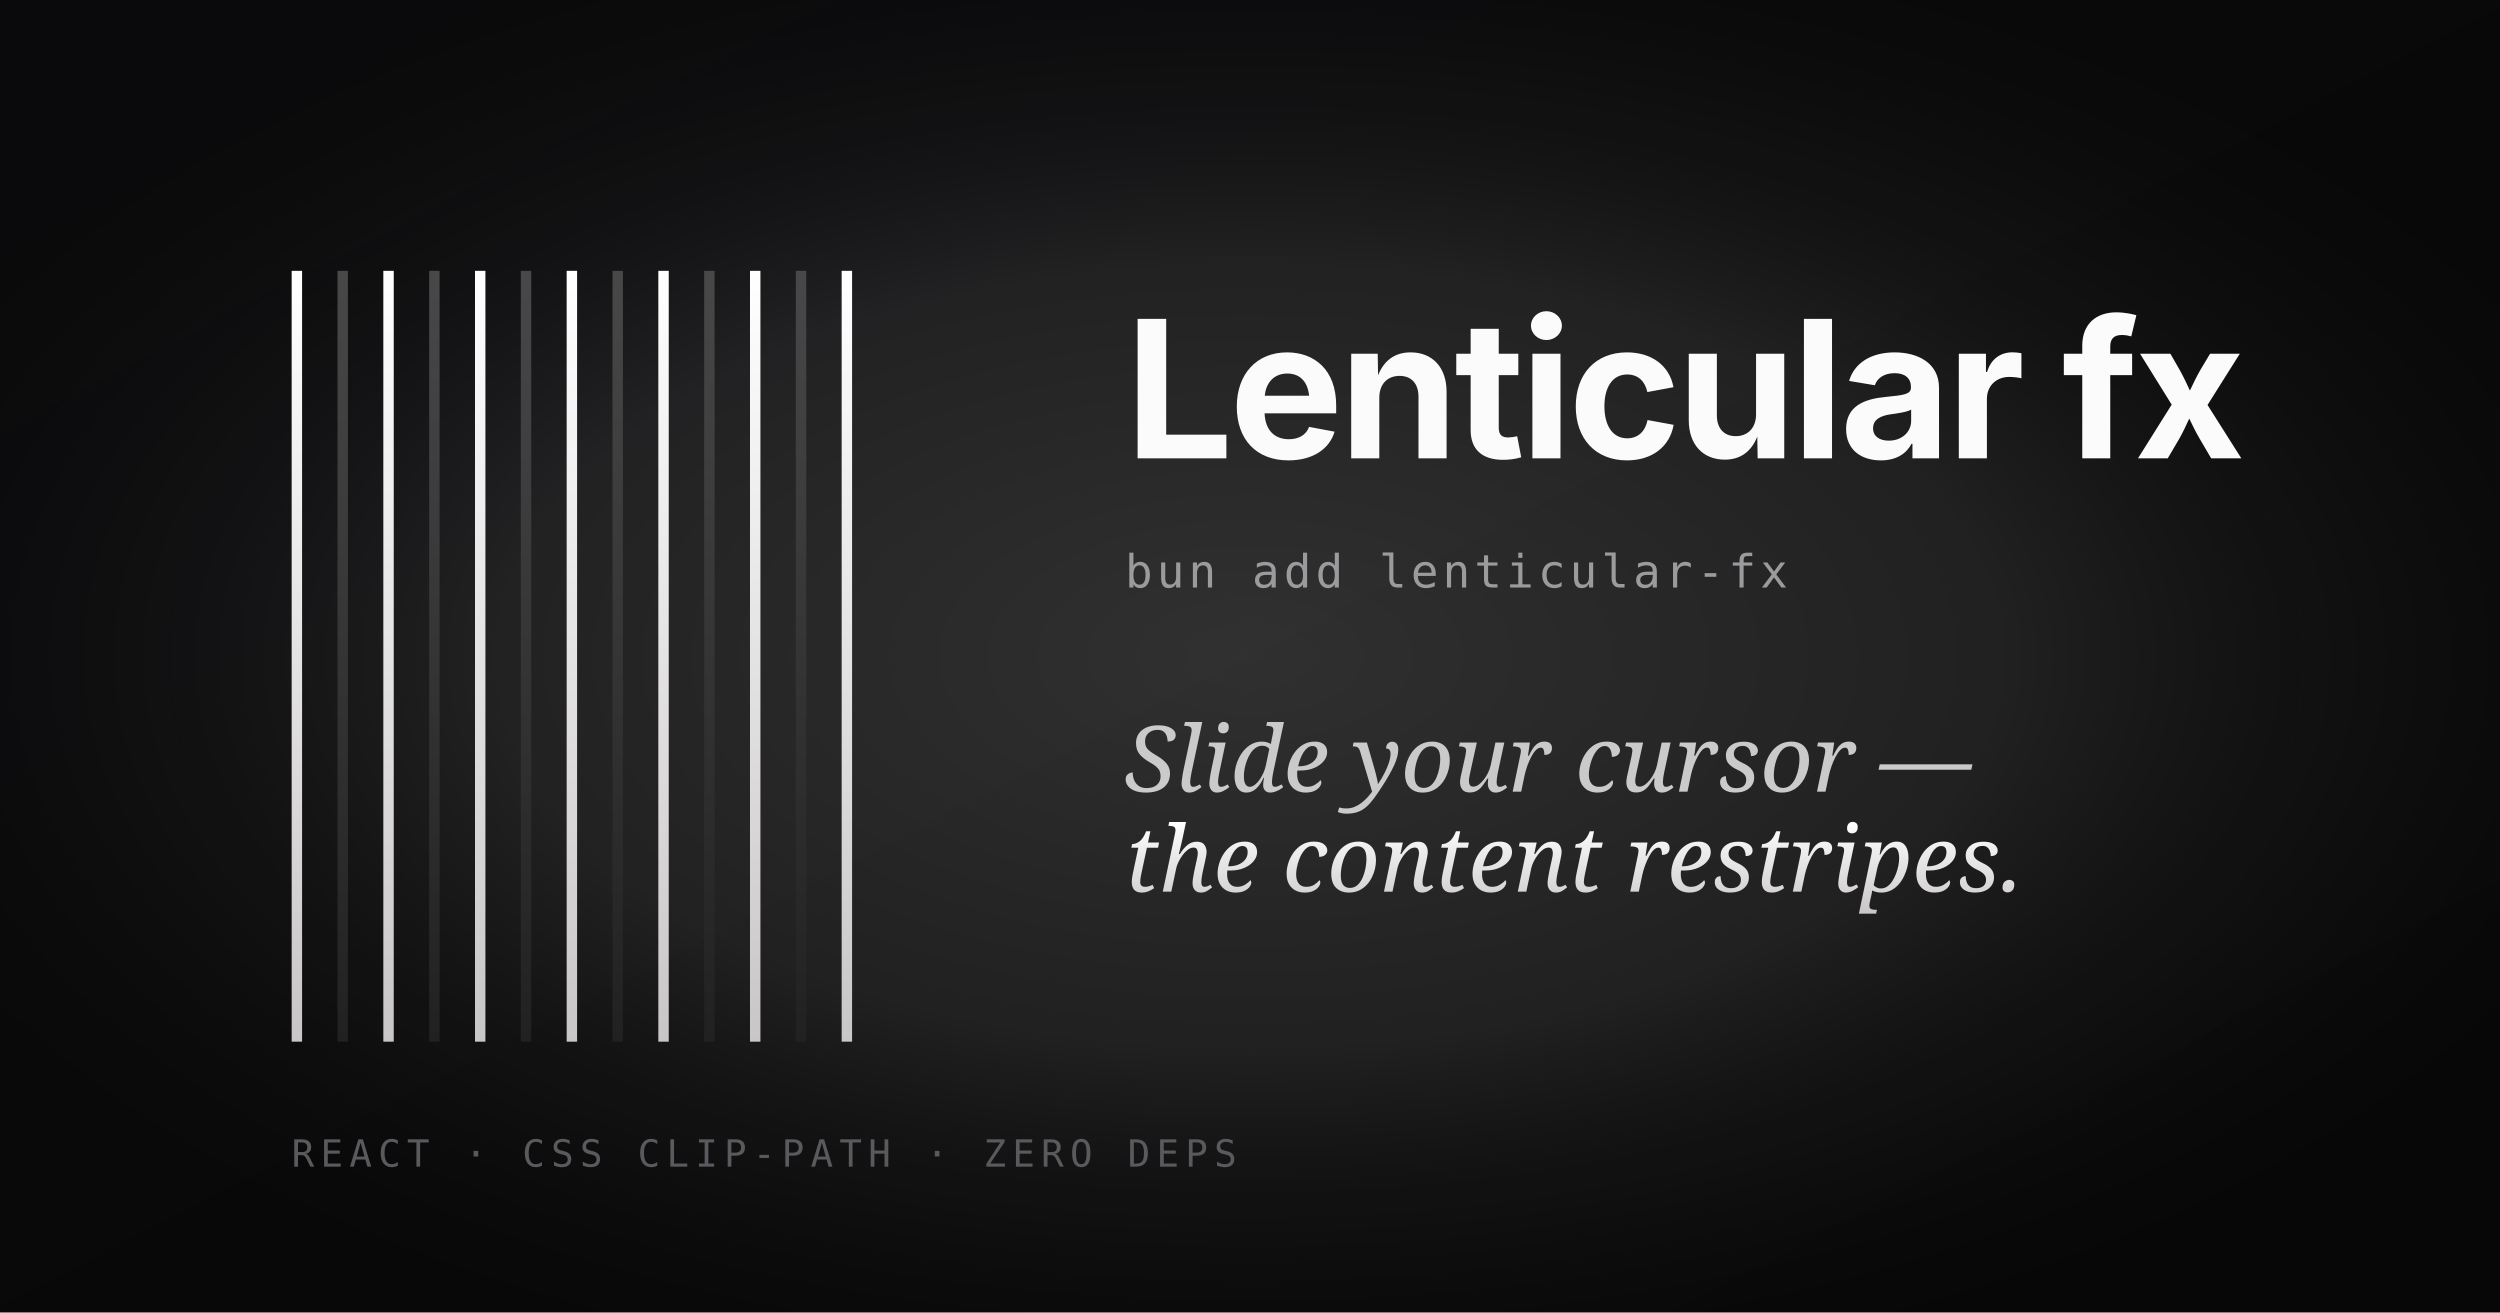
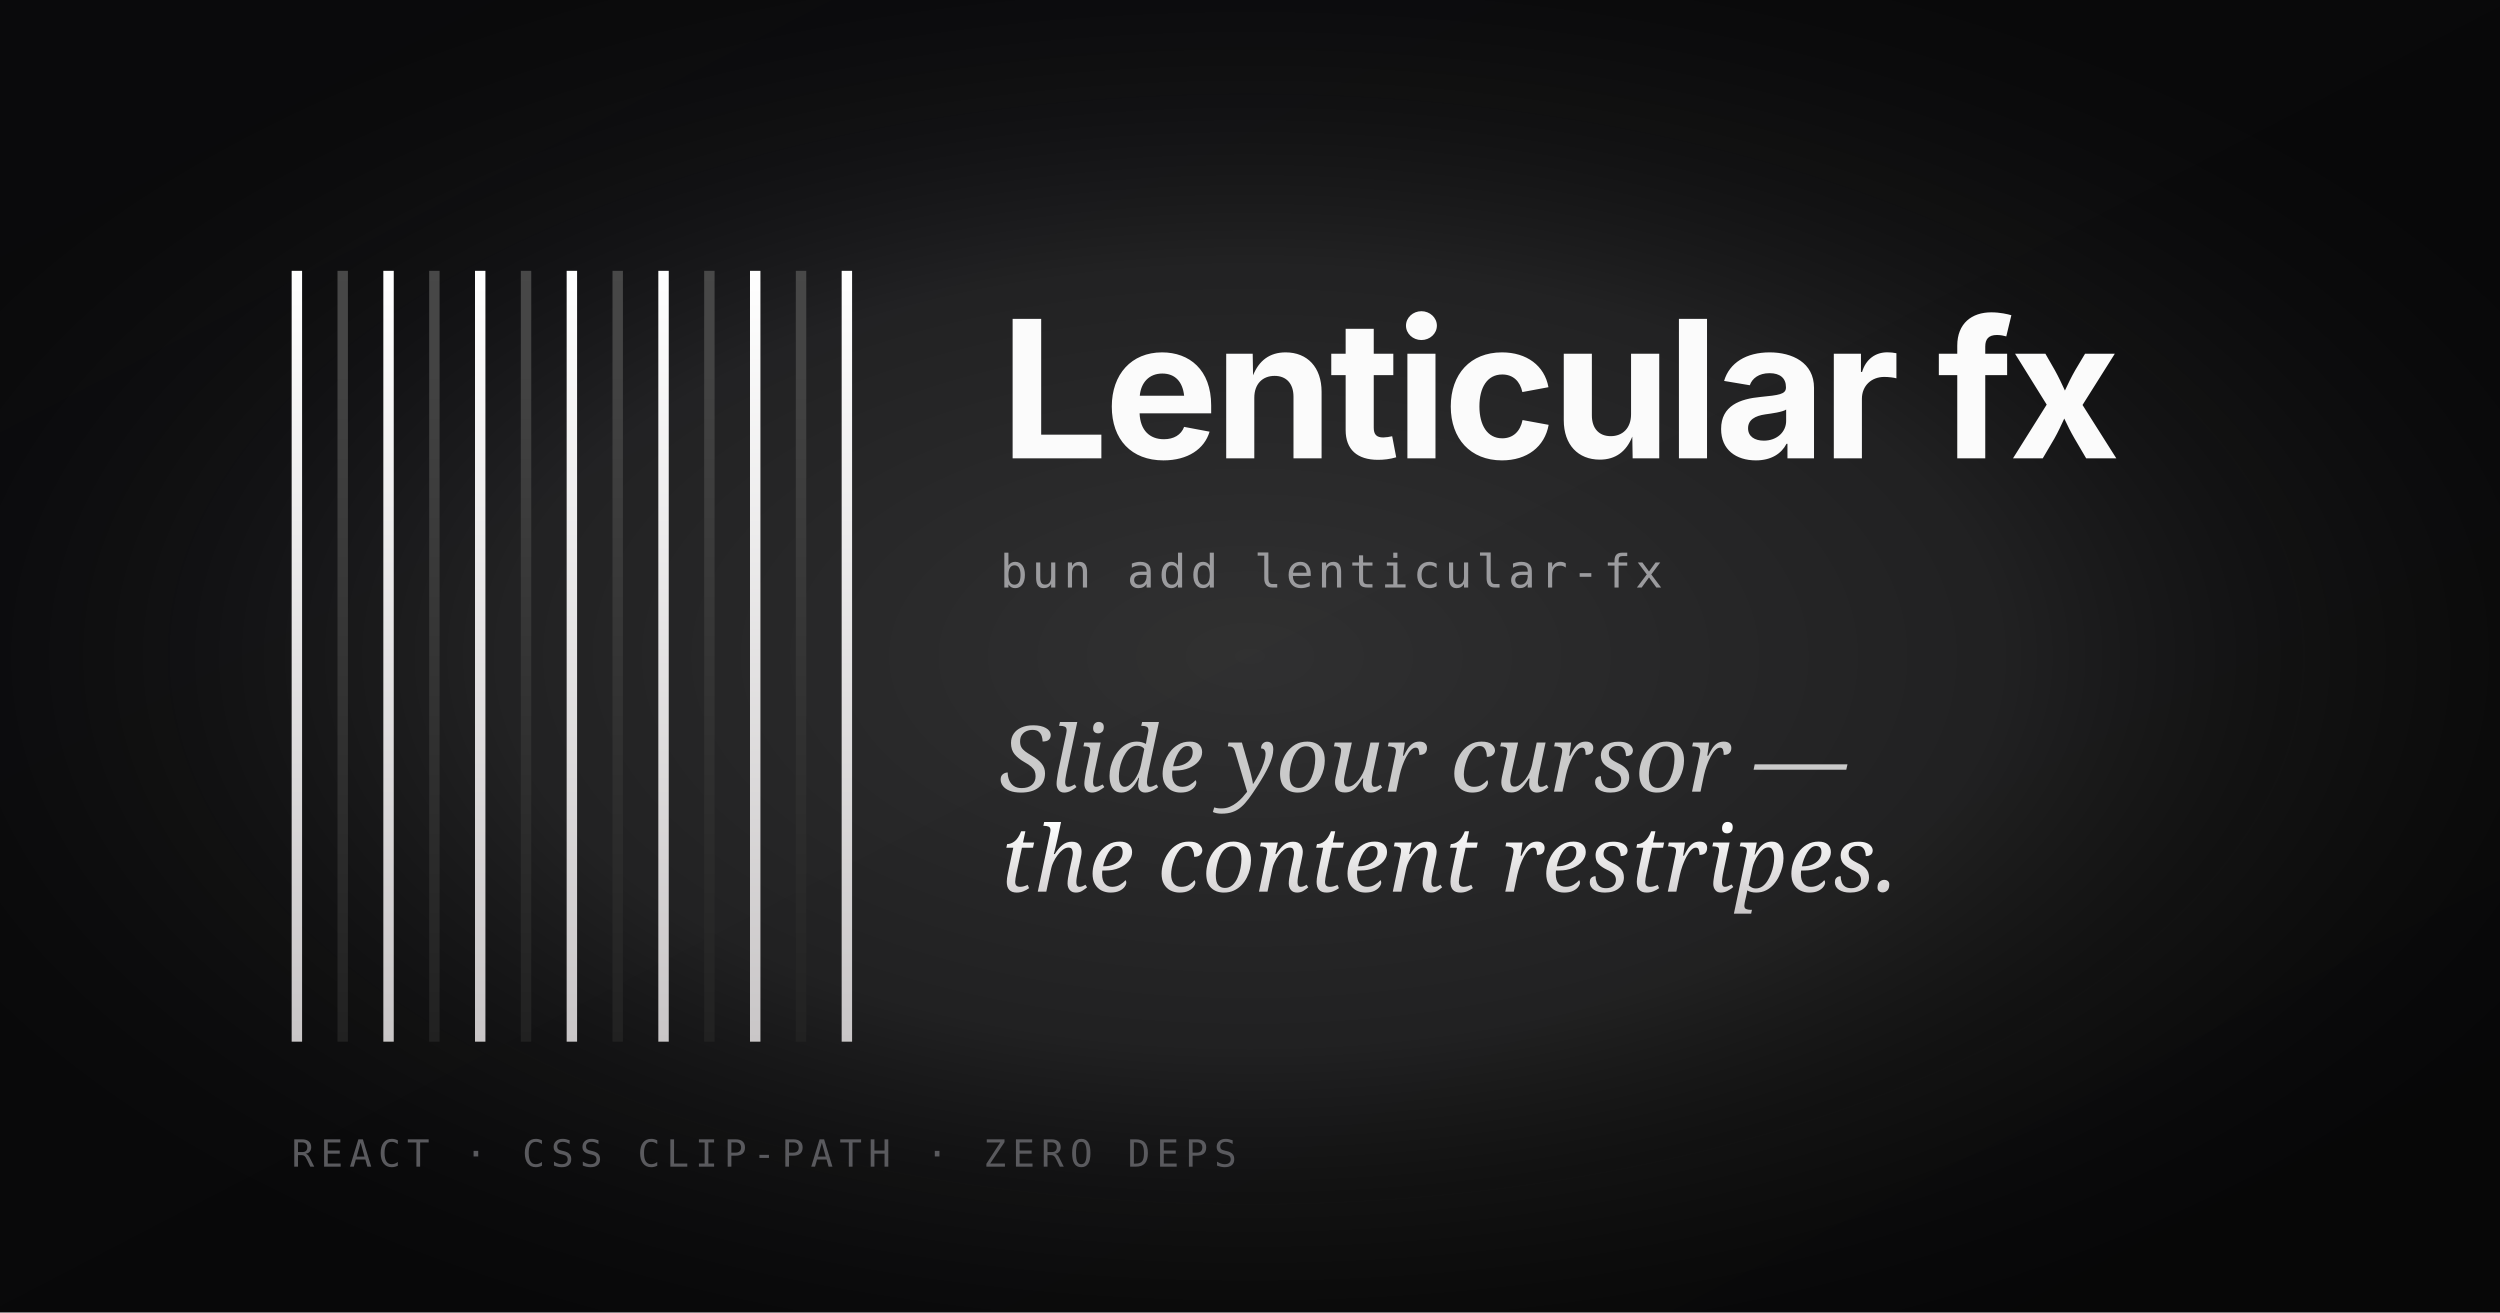
<svg xmlns="http://www.w3.org/2000/svg" viewBox="0 0 1200 630" width="1200" height="630">
  <defs>
    <linearGradient id="bg" x1="0" y1="0" x2="1" y2="1">
      <stop offset="0" stop-color="#0a0a0c" />
      <stop offset="1" stop-color="#070707" />
    </linearGradient>
    <linearGradient id="warm" x1="0" y1="0" x2="0" y2="1">
      <stop offset="0" stop-color="#ffffff" />
      <stop offset="1" stop-color="#c9c6c7" />
    </linearGradient>
    <linearGradient id="cool" x1="0" y1="0" x2="0" y2="1">
      <stop offset="0" stop-color="#484848" />
      <stop offset="1" stop-color="#212121" />
    </linearGradient>
    <radialGradient id="glow" cx="50%" cy="50%" r="60%">
      <stop offset="0" stop-color="#ffffff" stop-opacity="0.16" />
      <stop offset="0.5" stop-color="#ffffff" stop-opacity="0.10" />
      <stop offset="1" stop-color="#070707" stop-opacity="0" />
    </radialGradient>
  </defs>
  <rect width="1200" height="630" fill="url(#bg)" />
  <rect width="1200" height="630" fill="url(#glow)" />
  <g transform="translate(140, 130)">
    <g>
      <rect x="0" y="0" width="5" height="370" rx="0" fill="url(#warm)" />
      <rect x="22" y="0" width="5" height="370" rx="0" fill="url(#cool)" />
      <rect x="44" y="0" width="5" height="370" rx="0" fill="url(#warm)" />
      <rect x="66" y="0" width="5" height="370" rx="0" fill="url(#cool)" />
      <rect x="88" y="0" width="5" height="370" rx="0" fill="url(#warm)" />
      <rect x="110" y="0" width="5" height="370" rx="0" fill="url(#cool)" />
      <rect x="132" y="0" width="5" height="370" rx="0" fill="url(#warm)" />
      <rect x="154" y="0" width="5" height="370" rx="0" fill="url(#cool)" />
      <rect x="176" y="0" width="5" height="370" rx="0" fill="url(#warm)" />
      <rect x="198" y="0" width="5" height="370" rx="0" fill="url(#cool)" />
      <rect x="220" y="0" width="5" height="370" rx="0" fill="url(#warm)" />
      <rect x="242" y="0" width="5" height="370" rx="0" fill="url(#cool)" />
      <rect x="264" y="0" width="5" height="370" rx="0" fill="url(#warm)" />
    </g>
  </g>
-   <g transform="translate(540, 220)">
+   <g transform="translate(480, 220)">
    <text x="0" y="0" font-family="Inter, system-ui, sans-serif" font-size="92" font-weight="700" fill="#fbfbfb" letter-spacing="-2">
      Lenticular fx
    </text>
    <text x="0" y="62" font-family="JetBrains Mono, monospace" font-size="22" font-weight="500" fill="#9b9b9e" letter-spacing="2">
      bun add lenticular-fx
    </text>
    <text x="0" y="160" font-family="Instrument Serif, serif" font-style="italic" font-size="44" fill="#cacaca">
      Slide your cursor —
    </text>
    <text x="0" y="208" font-family="Instrument Serif, serif" font-style="italic" font-size="44" fill="url(#warm)">
      the content restripes.
    </text>
  </g>
  <g transform="translate(140, 560)">
    <text x="0" y="0" font-family="JetBrains Mono, monospace" font-size="18" font-weight="500" fill="#5a5a5e" letter-spacing="3">
      REACT · CSS CLIP-PATH · ZERO DEPS
    </text>
  </g>
</svg>
